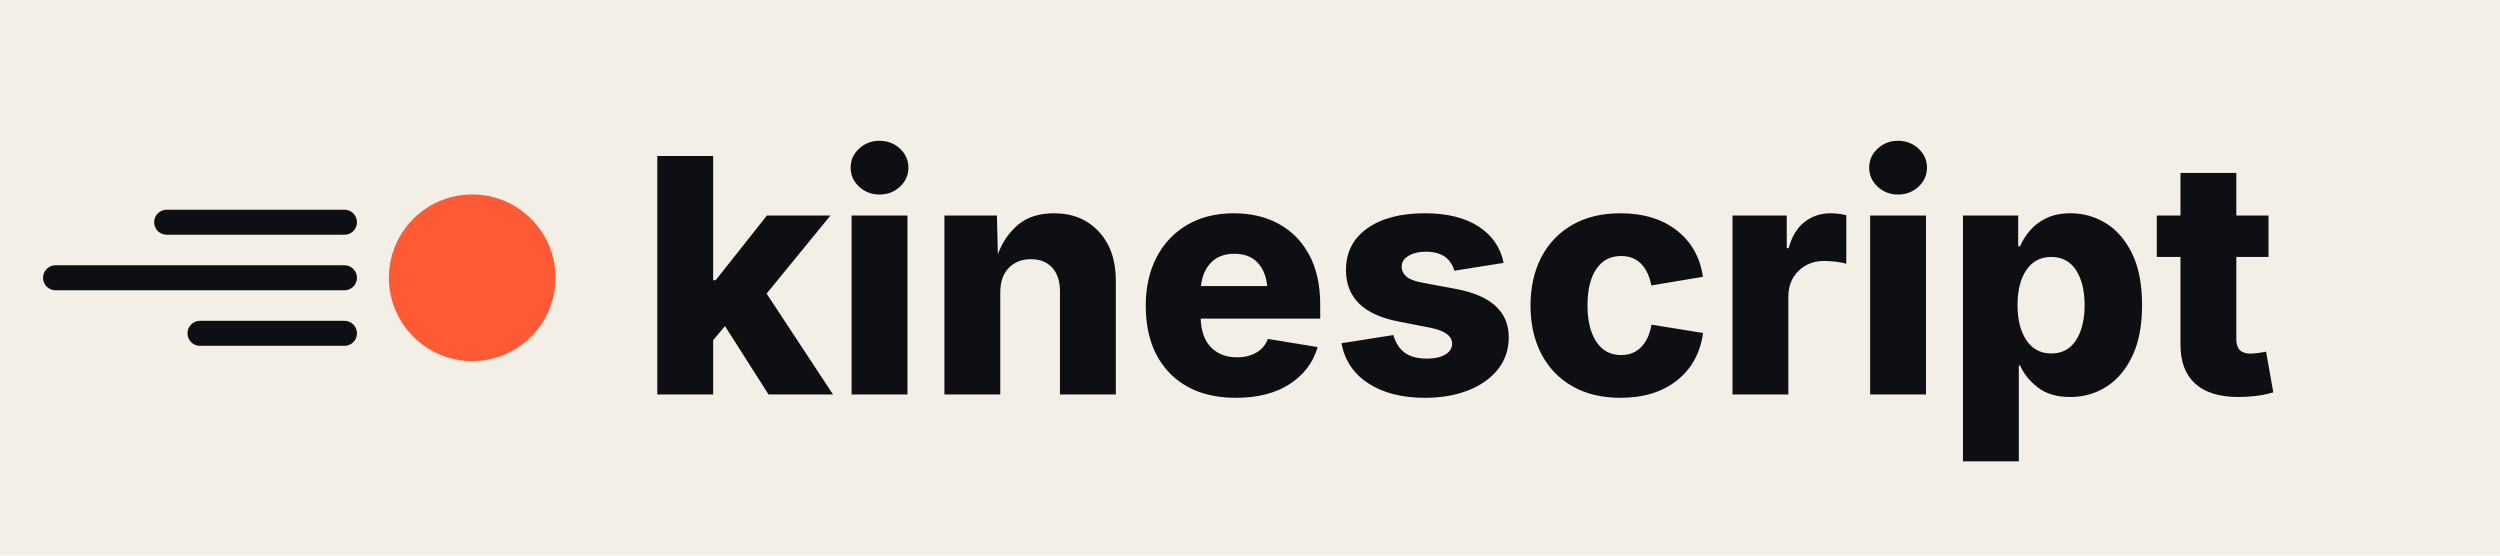
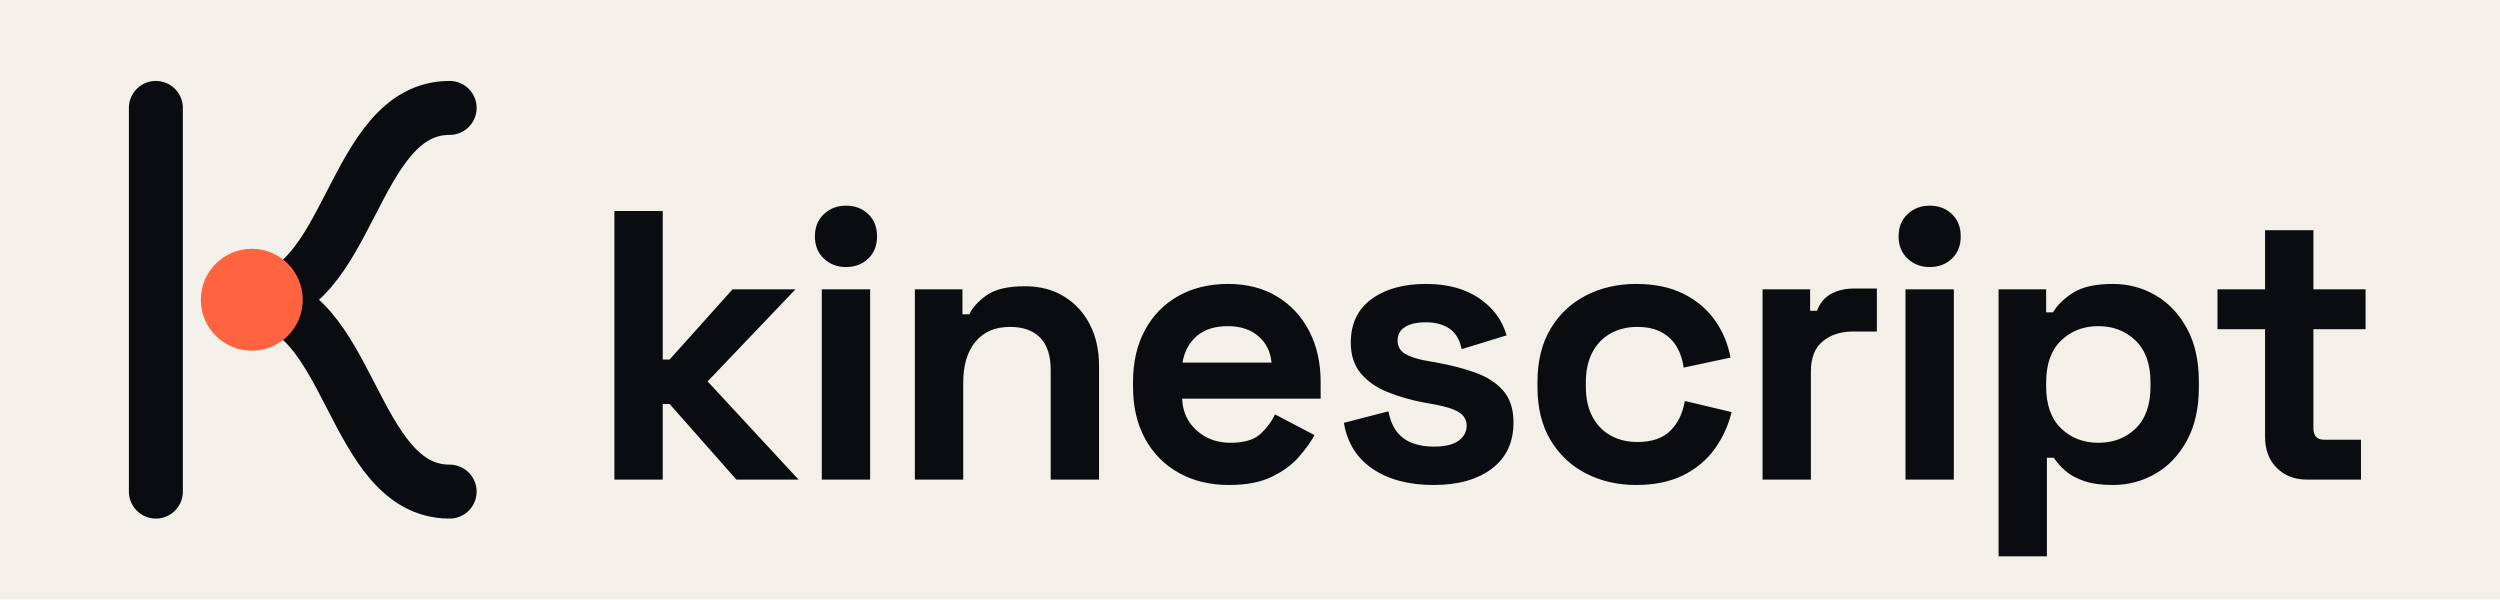
- <svg xmlns="http://www.w3.org/2000/svg" width="900" height="200">
-   <rect fill="#F3EFE6" width="900" height="200" />
-   <ellipse fill="#FF5A36" cx="170" cy="100" rx="30" ry="30" />
-   <path fill="none" stroke="#0E0F13" stroke-width="9" stroke-linecap="round" stroke-miterlimit="4" d="M124 80L60 80" />
-   <path fill="none" stroke="#0E0F13" stroke-width="9" stroke-linecap="round" stroke-miterlimit="4" d="M124 100L20 100" />
-   <path fill="none" stroke="#0E0F13" stroke-width="9" stroke-linecap="round" stroke-miterlimit="4" d="M124 120L72 120" />
-   <path fill="#0E0F13" d="M236.626 142L236.626 56.15L256.734 56.15L256.734 100.861L257.656 100.861L276.094 77.584L298.968 77.584L275.979 105.701L299.89 142L276.67 142L260.998 117.397L256.734 122.468L256.734 142L236.626 142ZM306.573 142L306.573 77.584L326.682 77.584L326.682 142L306.573 142ZM316.599 70.036Q312.335 70.036 309.281 67.213Q306.228 64.39 306.228 60.356Q306.228 56.323 309.281 53.5Q312.335 50.677 316.599 50.677Q320.92 50.677 323.974 53.5Q327.027 56.323 327.027 60.356Q327.027 64.39 323.974 67.213Q320.92 70.036 316.599 70.036ZM360.1 105.24L360.1 142L339.991 142L339.991 77.584L358.89 77.584L359.235 91.47Q361.771 84.786 366.668 80.782Q371.565 76.777 379.401 76.777Q389.484 76.777 395.592 83.403Q401.699 90.029 401.699 100.977L401.699 142L381.591 142L381.591 104.895Q381.591 99.479 378.825 96.396Q376.06 93.313 371.104 93.313Q366.207 93.313 363.153 96.454Q360.1 99.594 360.1 105.24ZM444.97 143.21Q429.816 143.21 421.145 134.366Q412.474 125.521 412.474 110.022Q412.474 100.112 416.363 92.622Q420.252 85.132 427.396 80.955Q434.541 76.777 444.221 76.777Q453.267 76.777 460.267 80.551Q467.268 84.325 471.272 91.671Q475.276 99.018 475.276 109.619L475.276 114.689L432.236 114.689Q432.524 121.661 436.068 125.147Q439.611 128.633 445.315 128.633Q449.349 128.633 452.287 126.933Q455.226 125.233 456.436 122.007L474.354 124.945Q471.935 133.3 464.3 138.255Q456.666 143.21 444.97 143.21ZM432.352 102.993L456.205 102.993Q455.629 97.52 452.633 94.437Q449.637 91.354 444.394 91.354Q439.093 91.355 436.01 94.495Q432.928 97.635 432.352 102.993ZM512.958 143.21Q500.57 143.21 492.59 137.996Q484.61 132.781 482.939 123.562L501.607 120.624Q502.817 124.83 505.698 126.962Q508.579 129.094 513.707 129.094Q517.913 129.094 520.333 127.625Q522.753 126.155 522.753 123.735Q522.753 119.529 514.859 117.974L503.624 115.784Q484.553 112.154 484.553 97.231Q484.553 87.609 492.245 82.193Q499.937 76.777 512.9 76.777Q525 76.777 532.317 81.56Q539.635 86.342 541.306 94.639L523.56 97.462Q521.601 90.605 513.246 90.605Q509.616 90.605 507.11 92.075Q504.604 93.544 504.604 96.021Q504.604 97.98 506.159 99.45Q507.715 100.919 511.863 101.726L524.193 104.03Q543.149 107.603 543.149 121.431Q543.149 128.057 539.26 132.954Q535.371 137.852 528.572 140.531Q521.773 143.21 512.958 143.21ZM583.366 143.21Q573.283 143.21 566.023 139.033Q558.764 134.855 554.875 127.394Q550.985 119.933 550.985 110.022Q550.985 100.112 554.875 92.622Q558.764 85.132 566.023 80.955Q573.283 76.777 583.366 76.777Q595.696 76.777 603.619 82.942Q611.541 89.107 613.039 99.651L594.486 102.763Q593.507 97.692 590.77 94.927Q588.033 92.161 583.597 92.161Q577.835 92.161 574.666 96.857Q571.497 101.553 571.497 109.907Q571.497 118.204 574.666 123.015Q577.835 127.826 583.597 127.826Q588.033 127.826 590.828 124.945Q593.622 122.064 594.544 116.879L613.097 119.875Q611.599 130.707 603.705 136.958Q595.812 143.21 583.366 143.21ZM623.698 142L623.698 77.584L643.23 77.584L643.23 89.338L643.922 89.338Q645.65 83 649.655 79.889Q653.659 76.777 658.96 76.777Q661.898 76.777 664.664 77.469L664.664 94.984Q663.224 94.466 660.89 94.207Q658.557 93.947 656.713 93.947Q651.124 93.947 647.465 97.52Q643.807 101.092 643.807 106.854L643.807 142L623.698 142ZM673.249 142L673.249 77.584L693.357 77.584L693.357 142L673.249 142ZM683.274 70.036Q679.011 70.036 675.957 67.213Q672.903 64.39 672.903 60.356Q672.903 56.323 675.957 53.5Q679.011 50.677 683.274 50.677Q687.596 50.677 690.649 53.5Q693.703 56.323 693.703 60.356Q693.703 64.39 690.649 67.213Q687.596 70.036 683.274 70.036ZM706.667 166.084L706.667 77.584L726.545 77.584L726.545 88.646L727.236 88.646Q728.446 85.766 730.751 83.029Q733.056 80.292 736.686 78.535Q740.315 76.777 745.443 76.777Q752.242 76.777 758.09 80.35Q763.938 83.922 767.54 91.239Q771.141 98.557 771.141 109.85Q771.141 120.797 767.655 128.143Q764.169 135.489 758.321 139.206Q752.473 142.922 745.328 142.922Q737.953 142.922 733.545 139.436Q729.138 135.95 727.236 131.571L726.775 131.571L726.775 166.084L706.667 166.084ZM738.472 127.25Q744.291 127.25 747.374 122.468Q750.456 117.686 750.456 109.85Q750.456 102.014 747.374 97.26Q744.291 92.507 738.472 92.507Q732.71 92.507 729.512 97.174Q726.314 101.841 726.314 109.85Q726.314 117.743 729.512 122.497Q732.71 127.25 738.472 127.25ZM816.658 77.584L816.658 92.507L805.077 92.507L805.077 122.295Q805.077 127.308 810.205 127.308Q811.242 127.308 813.115 127.048Q814.987 126.789 815.794 126.616L818.387 141.251Q814.987 142.23 811.818 142.576Q808.649 142.922 805.826 142.922Q795.57 142.922 790.27 138.111Q784.969 133.3 784.969 124.081L784.969 92.507L776.441 92.507L776.441 77.584L784.969 77.584L784.969 62.258L805.077 62.258L805.077 77.584L816.658 77.584Z" />
+ <svg xmlns="http://www.w3.org/2000/svg" width="834" height="200">
+   <rect fill="#F2F0E8" width="834" height="200" />
+   <path fill="none" stroke="#0A0C10" stroke-width="18" stroke-linecap="round" stroke-linejoin="round" d="M52 36L52 164" />
+   <path fill="none" stroke="#0A0C10" stroke-width="18" stroke-linecap="round" stroke-linejoin="round" d="M150 36C117 36 117 100 84 100C117 100 117 164 150 164" />
+   <ellipse fill="#FF633F" cx="84" cy="100" rx="17" ry="17" />
+   <path fill="#0A0C10" d="M204.96 160L204.96 70.4L221.088 70.4L221.088 119.936L223.392 119.936L244.384 96.512L265.376 96.512L236.064 127.232L266.4 160L245.664 160L223.392 134.784L221.088 134.784L221.088 160L204.96 160ZM274.152 160L274.152 96.512L290.28 96.512L290.28 160L274.152 160ZM282.216 89.088Q277.864 89.088 274.856 86.272Q271.848 83.456 271.848 78.848Q271.848 74.24 274.856 71.424Q277.864 68.608 282.216 68.608Q286.696 68.608 289.64 71.424Q292.584 74.24 292.584 78.848Q292.584 83.456 289.64 86.272Q286.696 89.088 282.216 89.088ZM305.2 160L305.2 96.512L321.072 96.512L321.072 104.832L323.376 104.832Q324.912 101.504 329.136 98.496Q333.36 95.488 341.936 95.488Q349.36 95.488 354.928 98.88Q360.496 102.272 363.568 108.224Q366.64 114.176 366.64 122.112L366.64 160L350.512 160L350.512 123.392Q350.512 116.224 346.992 112.64Q343.472 109.056 336.944 109.056Q329.52 109.056 325.424 113.984Q321.328 118.912 321.328 127.744L321.328 160L305.2 160ZM409.976 161.792Q400.504 161.792 393.272 157.76Q386.04 153.728 382.008 146.368Q377.976 139.008 377.976 129.024L377.976 127.488Q377.976 117.504 381.944 110.144Q385.912 102.784 393.08 98.752Q400.248 94.72 409.72 94.72Q419.064 94.72 425.976 98.88Q432.888 103.04 436.728 110.4Q440.568 117.76 440.568 127.488L440.568 132.992L394.36 132.992Q394.616 139.52 399.224 143.616Q403.832 147.712 410.488 147.712Q417.272 147.712 420.472 144.768Q423.672 141.824 425.336 138.24L438.52 145.152Q436.728 148.48 433.336 152.384Q429.944 156.288 424.312 159.04Q418.68 161.792 409.976 161.792ZM394.488 120.96L424.184 120.96Q423.672 115.456 419.768 112.128Q415.864 108.8 409.592 108.8Q403.064 108.8 399.224 112.128Q395.384 115.456 394.488 120.96ZM478.272 161.792Q465.856 161.792 457.92 156.416Q449.984 151.04 448.32 141.056L463.168 137.216Q464.064 141.696 466.176 144.256Q468.288 146.816 471.424 147.904Q474.56 148.992 478.272 148.992Q483.904 148.992 486.592 147.008Q489.28 145.024 489.28 142.08Q489.28 139.136 486.72 137.536Q484.16 135.936 478.528 134.912L474.944 134.272Q468.288 132.992 462.784 130.752Q457.28 128.512 453.952 124.544Q450.624 120.576 450.624 114.304Q450.624 104.832 457.536 99.776Q464.448 94.72 475.712 94.72Q486.336 94.72 493.376 99.456Q500.416 104.192 502.592 111.872L487.616 116.48Q486.592 111.616 483.456 109.568Q480.32 107.52 475.712 107.52Q471.104 107.52 468.672 109.12Q466.24 110.72 466.24 113.536Q466.24 116.608 468.8 118.08Q471.36 119.552 475.712 120.32L479.296 120.96Q486.464 122.24 492.288 124.352Q498.112 126.464 501.504 130.368Q504.896 134.272 504.896 140.928Q504.896 150.912 497.664 156.352Q490.432 161.792 478.272 161.792ZM545.8 161.792Q536.584 161.792 529.096 157.952Q521.608 154.112 517.256 146.816Q512.904 139.52 512.904 129.152L512.904 127.36Q512.904 116.992 517.256 109.696Q521.608 102.4 529.096 98.56Q536.584 94.72 545.8 94.72Q554.888 94.72 561.416 97.92Q567.944 101.12 571.976 106.688Q576.008 112.256 577.288 119.296L561.672 122.624Q561.16 118.784 559.368 115.712Q557.576 112.64 554.312 110.848Q551.048 109.056 546.184 109.056Q541.32 109.056 537.416 111.168Q533.512 113.28 531.272 117.44Q529.032 121.6 529.032 127.616L529.032 128.896Q529.032 134.912 531.272 139.072Q533.512 143.232 537.416 145.344Q541.32 147.456 546.184 147.456Q553.48 147.456 557.256 143.68Q561.032 139.904 562.056 133.76L577.672 137.472Q576.008 144.256 571.976 149.824Q567.944 155.392 561.416 158.592Q554.888 161.792 545.8 161.792ZM587.984 160L587.984 96.512L603.856 96.512L603.856 103.68L606.16 103.68Q607.568 99.84 610.832 98.048Q614.096 96.256 618.448 96.256L626.128 96.256L626.128 110.592L618.192 110.592Q612.048 110.592 608.08 113.856Q604.112 117.12 604.112 123.904L604.112 160L587.984 160ZM635.672 160L635.672 96.512L651.8 96.512L651.8 160L635.672 160ZM643.736 89.088Q639.384 89.088 636.376 86.272Q633.368 83.456 633.368 78.848Q633.368 74.24 636.376 71.424Q639.384 68.608 643.736 68.608Q648.216 68.608 651.16 71.424Q654.104 74.24 654.104 78.848Q654.104 83.456 651.16 86.272Q648.216 89.088 643.736 89.088ZM666.72 185.6L666.72 96.512L682.592 96.512L682.592 104.192L684.896 104.192Q687.072 100.48 691.68 97.6Q696.288 94.72 704.864 94.72Q712.544 94.72 719.072 98.496Q725.6 102.272 729.568 109.568Q733.536 116.864 733.536 127.232L733.536 129.28Q733.536 139.648 729.568 146.944Q725.6 154.24 719.072 158.016Q712.544 161.792 704.864 161.792Q699.104 161.792 695.2 160.448Q691.296 159.104 688.928 156.992Q686.56 154.88 685.152 152.704L682.848 152.704L682.848 185.6L666.72 185.6ZM700 147.712Q707.552 147.712 712.48 142.912Q717.408 138.112 717.408 128.896L717.408 127.616Q717.408 118.4 712.416 113.6Q707.424 108.8 700 108.8Q692.576 108.8 687.584 113.6Q682.592 118.4 682.592 127.616L682.592 128.896Q682.592 138.112 687.584 142.912Q692.576 147.712 700 147.712ZM769.704 160Q763.432 160 759.528 156.096Q755.624 152.192 755.624 145.664L755.624 109.824L739.752 109.824L739.752 96.512L755.624 96.512L755.624 76.8L771.752 76.8L771.752 96.512L789.16 96.512L789.16 109.824L771.752 109.824L771.752 142.848Q771.752 146.688 775.336 146.688L787.624 146.688L787.624 160L769.704 160Z" />
</svg>
